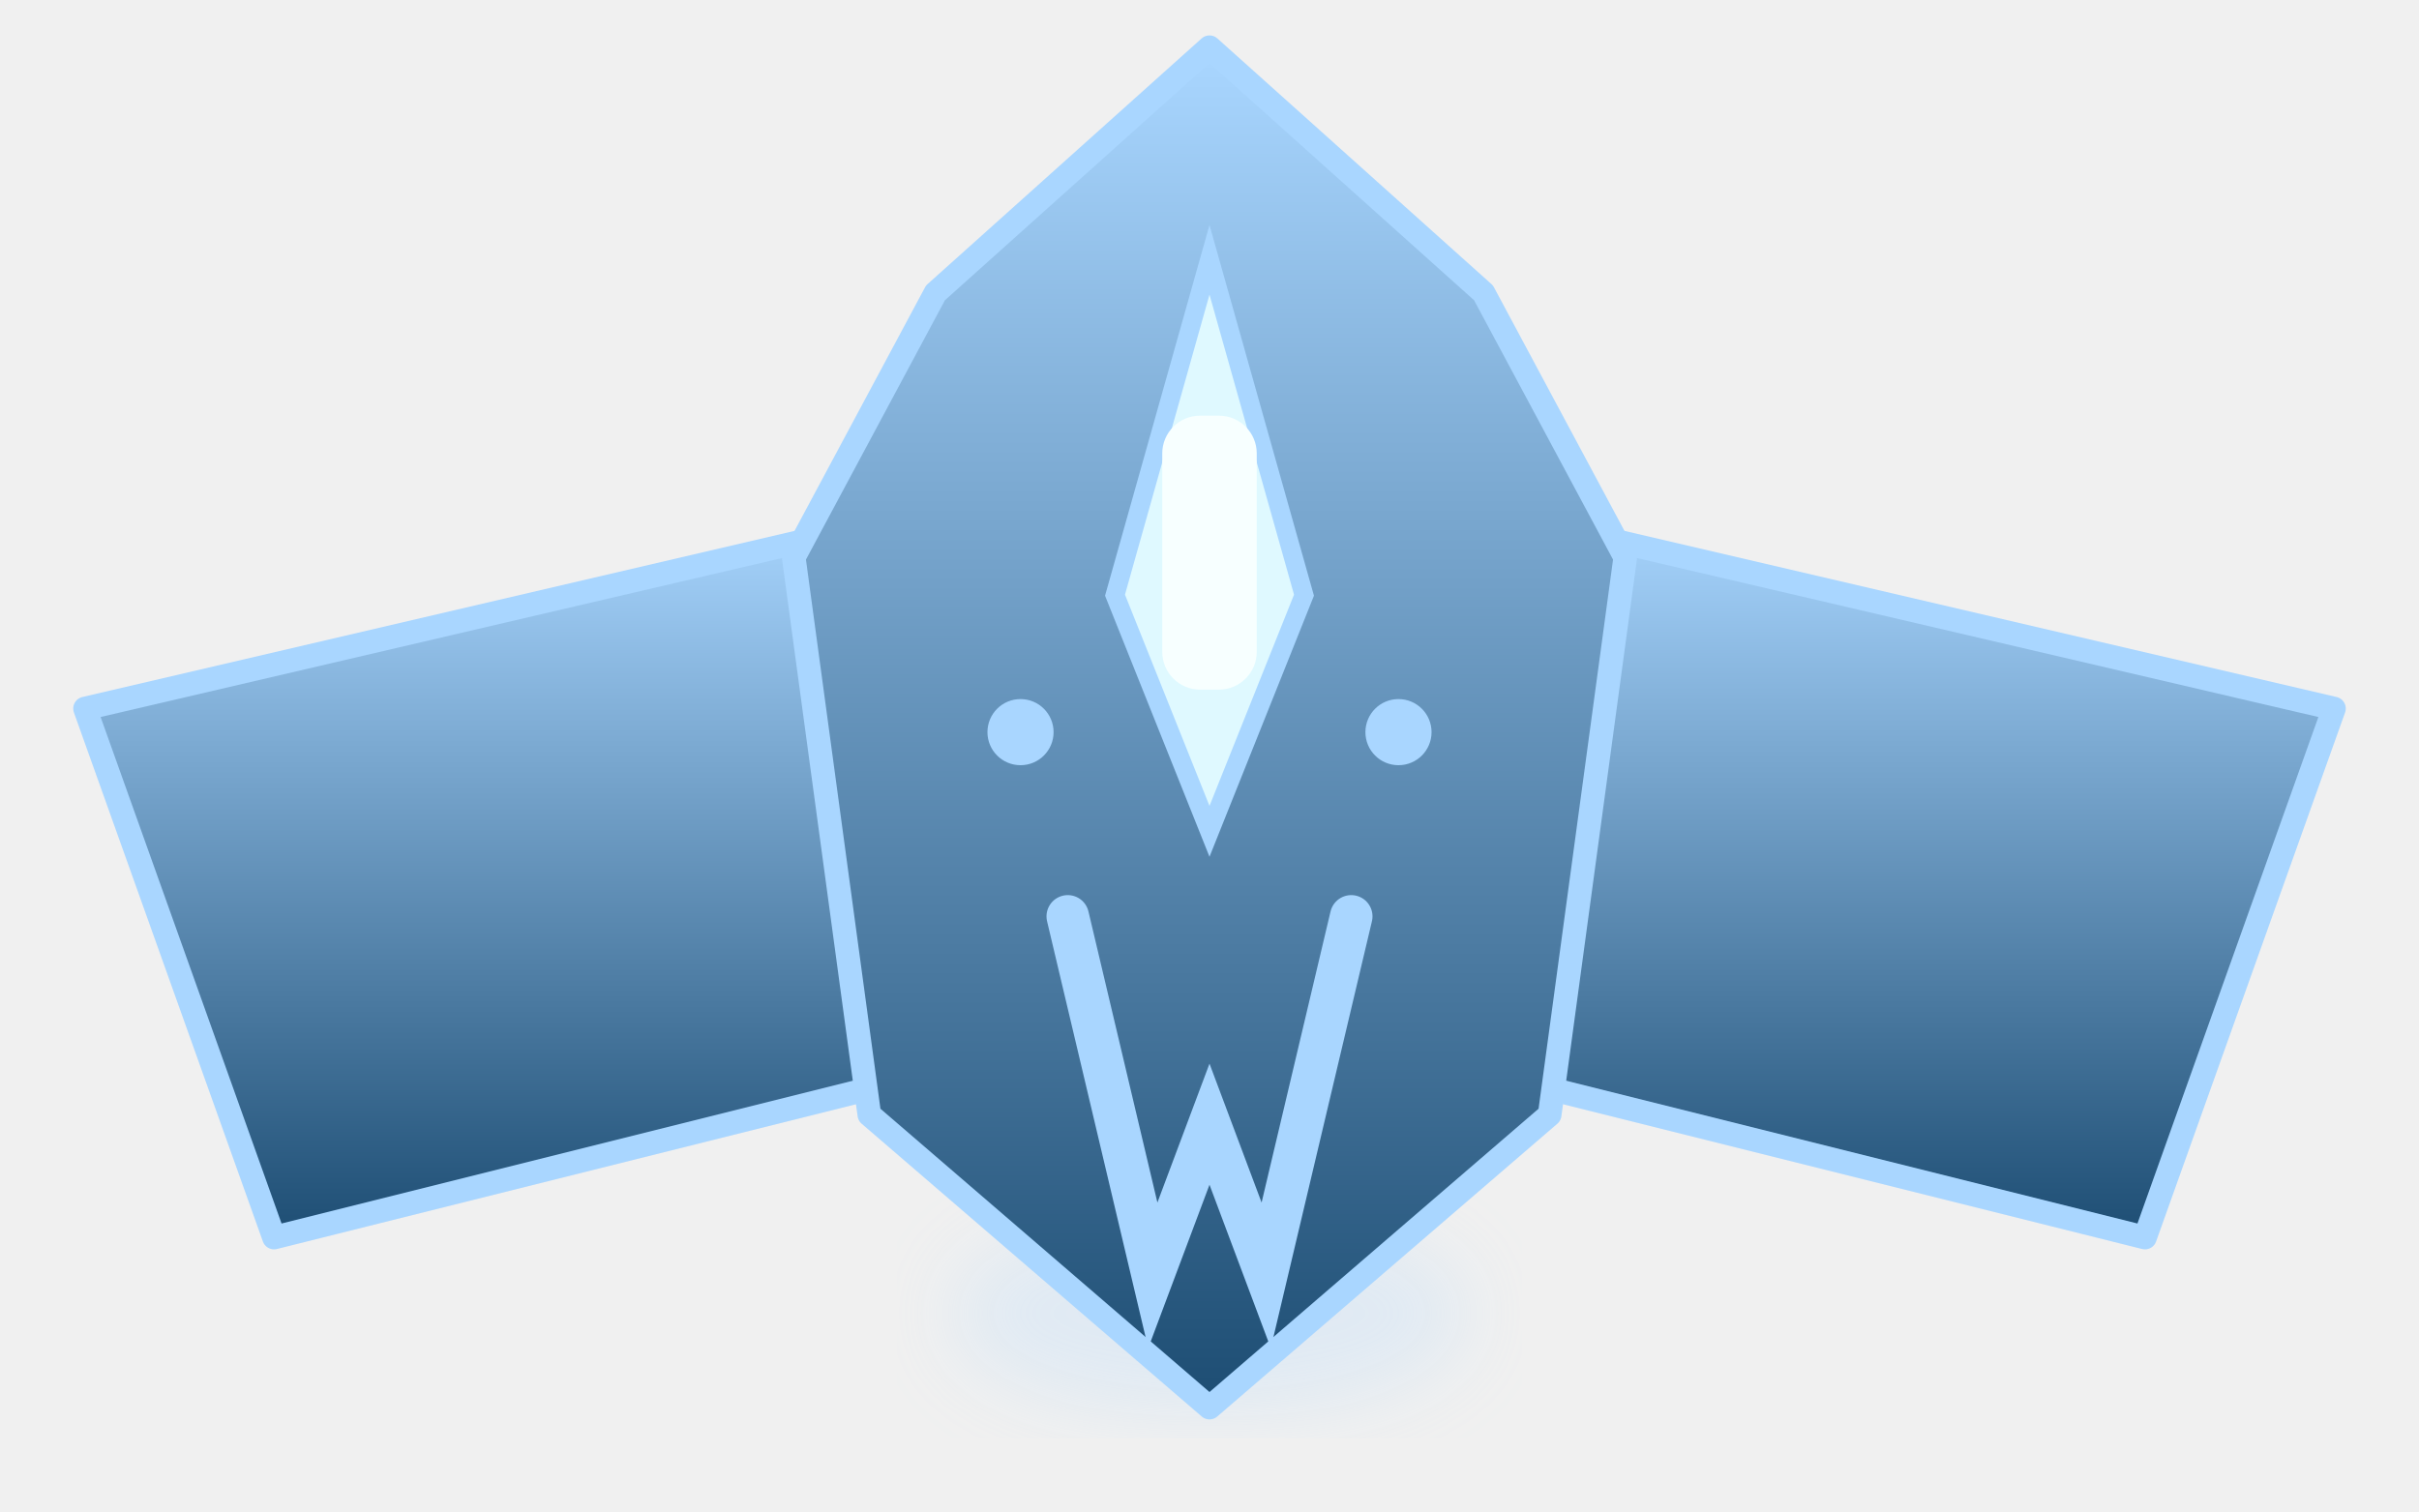
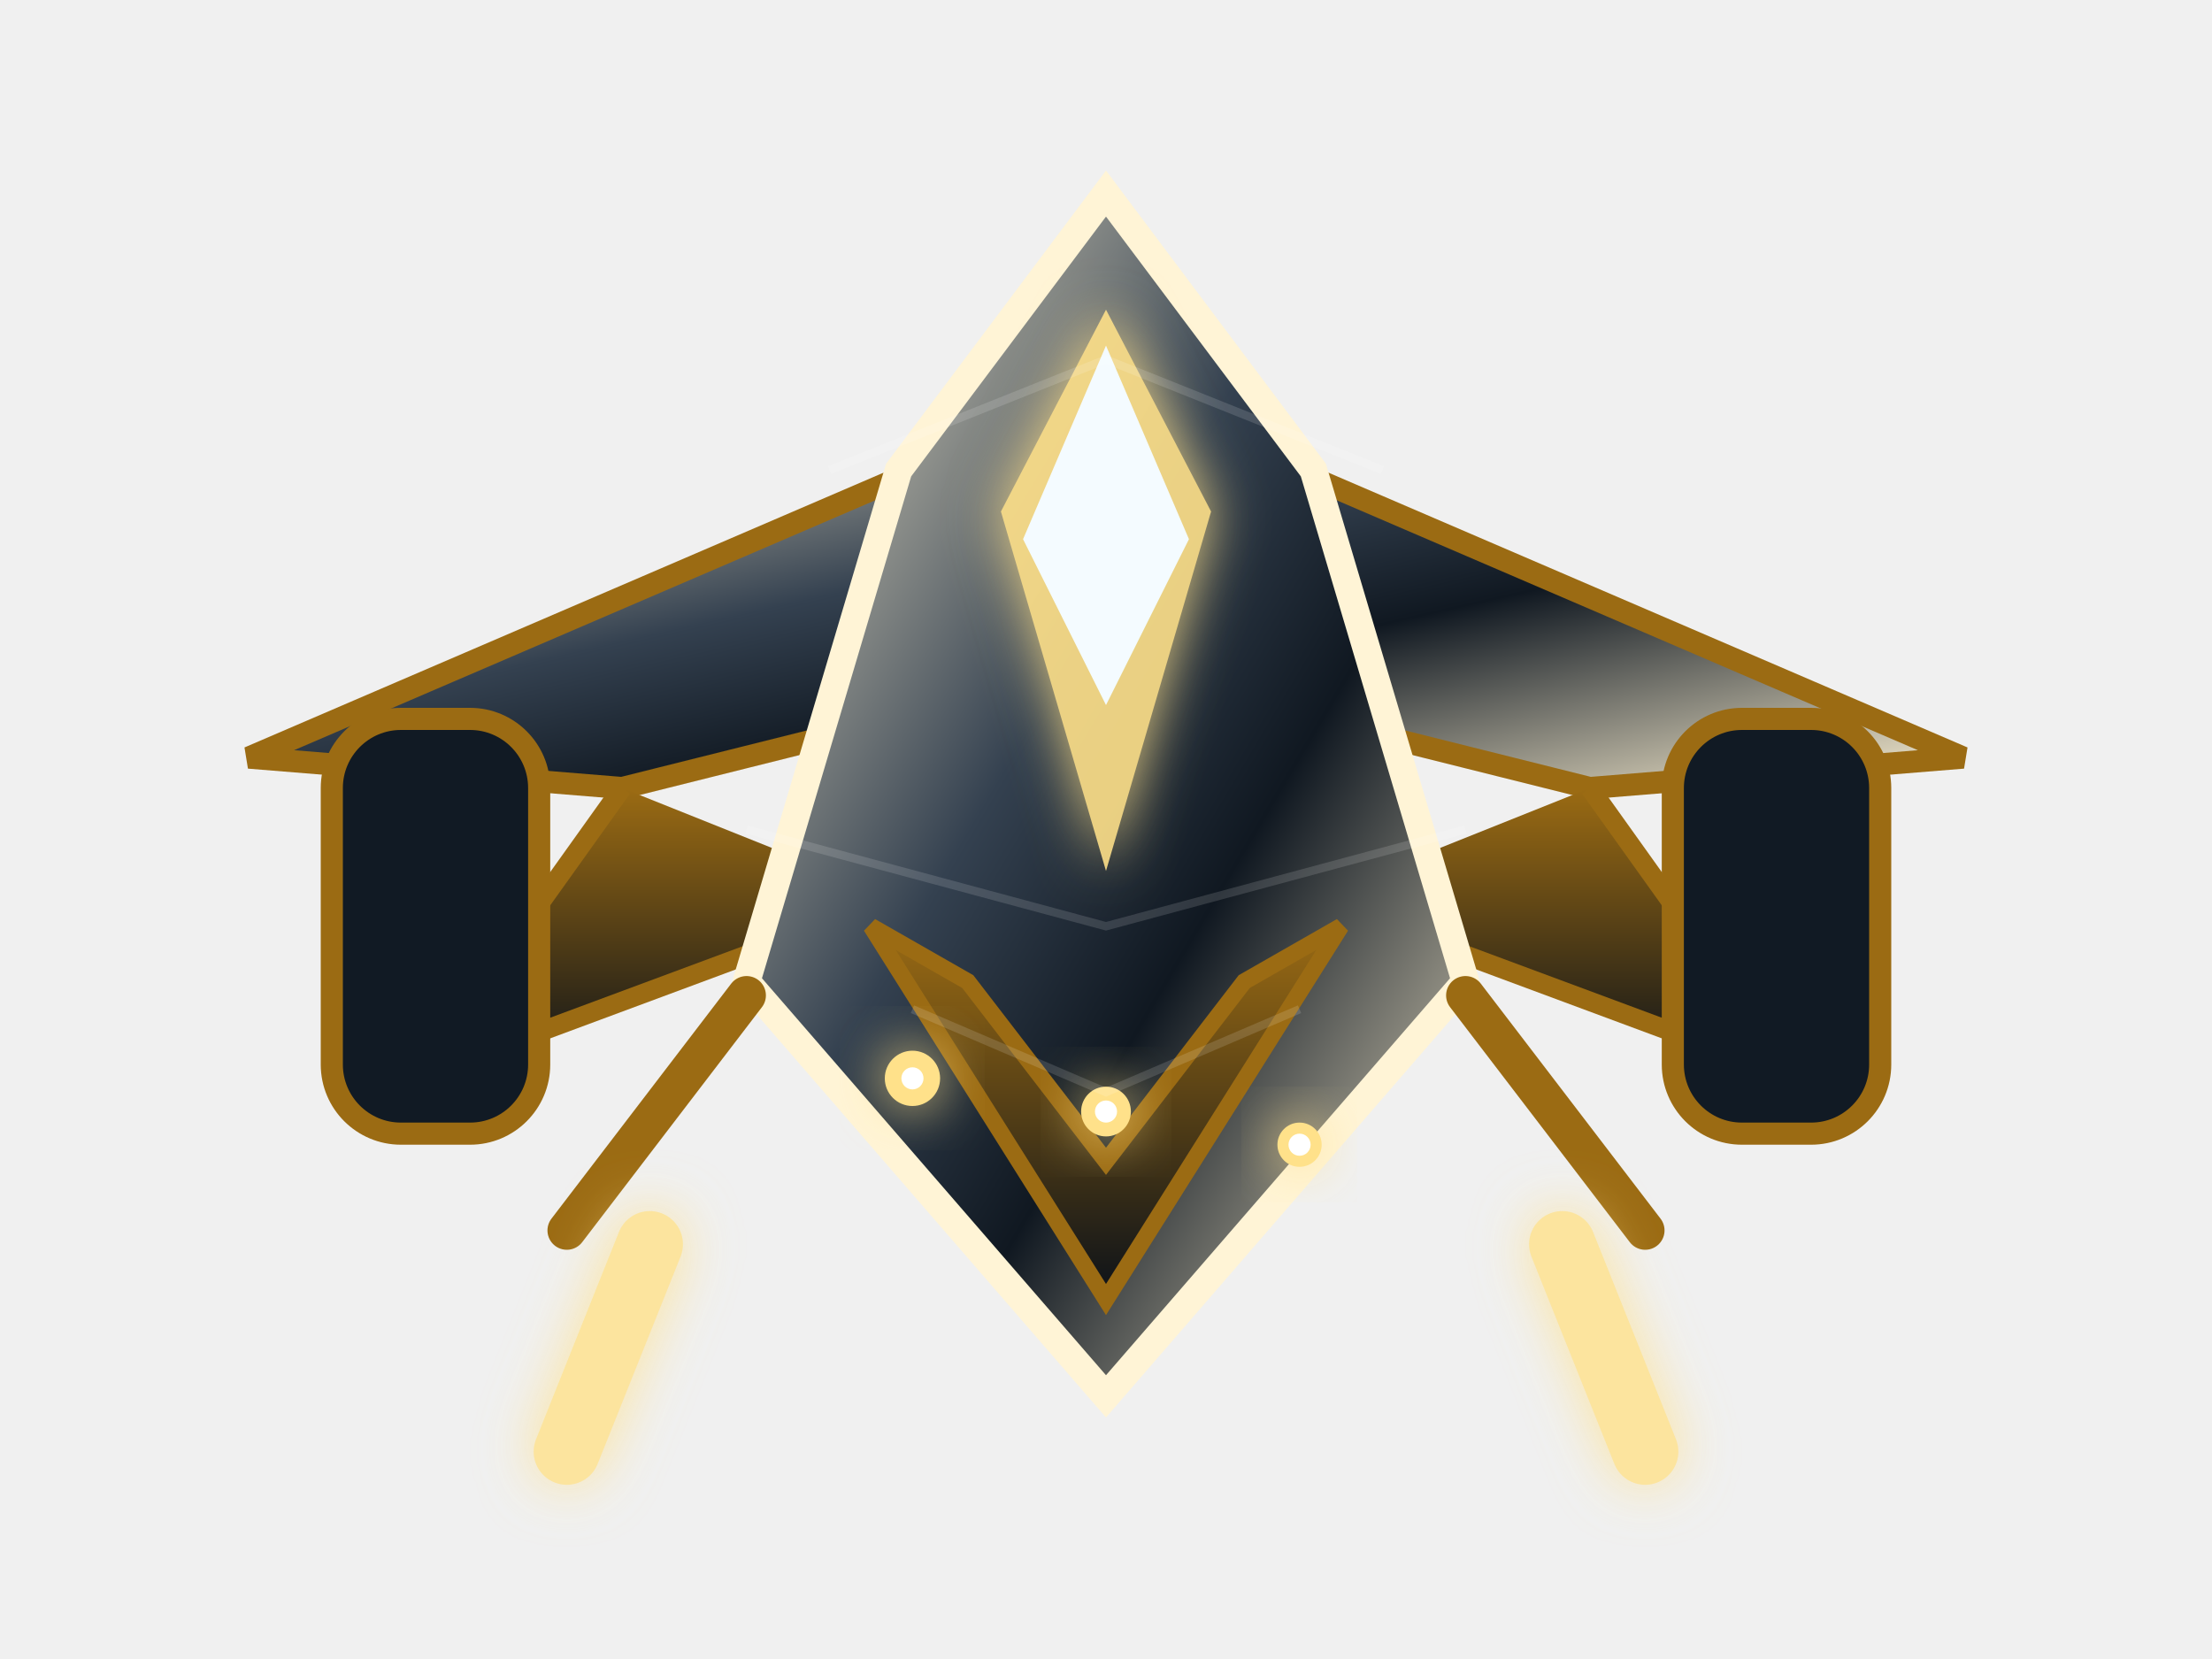
- <svg xmlns="http://www.w3.org/2000/svg" width="512" height="320" viewBox="0 0 512 320">
+ <svg xmlns="http://www.w3.org/2000/svg" viewBox="0 0 800 600">
  <defs>
-     <linearGradient id="h" x1="0" y1="0" x2="0" y2="1">
-       <stop stop-color="#a9d6ff" />
-       <stop offset="1" stop-color="#1d4d73" />
+     <filter id="gplayer6" x="-80%" y="-80%" width="260%" height="260%">
+       <feGaussianBlur stdDeviation="10" result="b" />
+       <feMerge>
+         <feMergeNode in="b" />
+         <feMergeNode in="SourceGraphic" />
+       </feMerge>
+     </filter>
+     <linearGradient id="gplayer6m" x1="0" y1="0" x2="1" y2="1">
+       <stop offset="0" stop-color="#fff4d6" />
+       <stop offset=".42" stop-color="#344150" />
+       <stop offset=".62" stop-color="#101821" />
+       <stop offset="1" stop-color="#fff4d6" />
    </linearGradient>
-     <filter id="g">
-       <feGaussianBlur stdDeviation="8" />
-     </filter>
+     <linearGradient id="gplayer6a" x1="0" y1="0" x2="0" y2="1">
+       <stop stop-color="#9b6b13" />
+       <stop offset="1" stop-color="#0b1119" />
+     </linearGradient>
+     <radialGradient id="gplayer6c">
+       <stop stop-color="#ffffff" />
+       <stop offset=".22" stop-color="#ffe18a" />
+       <stop offset=".7" stop-color="#ffe18a" stop-opacity=".55" />
+       <stop offset="1" stop-color="#ffe18a" stop-opacity="0" />
+     </radialGradient>
  </defs>
-   <ellipse cx="256" cy="278" rx="55" ry="22" fill="#a9d6ff" opacity=".22" filter="url(#g)" />
-   <g fill="url(#h)" stroke="#a9d6ff" stroke-width="5" stroke-linejoin="round">
-     <path d="M198 108 L18 150 L58 262 L210 224 Z" />
-     <path d="M198 108 L18 150 L58 262 L210 224 Z" transform="translate(512 0) scale(-1 1)" />
-     <path d="M256 10 L314 62 L344 118 L328 236 L256 298 L184 236 L168 118 L198 62 Z" />
+   <g>
+     <path d="M390 145 L90 274 L225 285 L365 250 Z M410 145 L710 274 L575 285 L435 250 Z" fill="url(#gplayer6m)" stroke="#9b6b13" stroke-width="8" />
+     <path d="M225 285 L150 390 L325 325 M575 285 L650 390 L475 325" fill="url(#gplayer6a)" stroke="#9b6b13" stroke-width="7" />
+     <rect x="120" y="260" width="75" height="150" rx="25" fill="#111a24" stroke="#9b6b13" stroke-width="8" />
+     <rect x="605" y="260" width="75" height="150" rx="25" fill="#111a24" stroke="#9b6b13" stroke-width="8" />
+     <path d="M400 70 L475 170 L530 355 L400 505 L270 355 L325 170 Z" fill="url(#gplayer6m)" stroke="#fff4d6" stroke-width="10" />
+     <path d="M400 112 L438 185 L400 315 L362 185 Z" fill="#ffe18a" opacity=".9" filter="url(#gplayer6)" />
+     <path d="M400 125 L430 195 L400 255 L370 195 Z" fill="#f4fbff" />
+     <path d="M315 335 L400 470 L485 335 L450 355 L400 420 L350 355 Z" fill="url(#gplayer6a)" stroke="#9b6b13" stroke-width="6" />
+     <circle cx="330" cy="390" r="10" fill="#ffe18a" filter="url(#gplayer6)" />
+     <circle cx="330" cy="390" r="4" fill="#fff" />
+     <circle cx="400" cy="402" r="9" fill="#ffe18a" filter="url(#gplayer6)" />
+     <circle cx="400" cy="402" r="4" fill="#fff" />
+     <circle cx="470" cy="414" r="8" fill="#ffe18a" filter="url(#gplayer6)" />
+     <circle cx="470" cy="414" r="4" fill="#fff" />
+     <path d="M270 360 L205 445 M530 360 L595 445" stroke="#9b6b13" stroke-width="14" stroke-linecap="round" />
+     <path d="M235 450 L205 525 M565 450 L595 525" stroke="#ffe18a" stroke-width="24" stroke-linecap="round" opacity=".8" filter="url(#gplayer6)" />
+     <g opacity=".75" fill="none" stroke="#ffffff" stroke-opacity=".18" stroke-width="3">
+       <path d="M300 170 L400 130 L500 170" />
+       <path d="M270 300 L400 335 L530 300" />
+       <path d="M330 365 L400 395 L470 365" />
+     </g>
  </g>
-   <path d="M256 55 L276 126 L256 176 L236 126 Z" fill="#dff9ff" stroke="#a9d6ff" stroke-width="4" />
-   <rect x="246" y="88" width="20" height="58" rx="8" fill="#f7ffff" />
-   <path d="M226 194 L244 270 L256 238 L268 270 L286 194" fill="none" stroke="#a9d6ff" stroke-width="9" stroke-linecap="round" />
-   <circle cx="216" cy="155" r="7" fill="#a9d6ff" />
-   <circle cx="296" cy="155" r="7" fill="#a9d6ff" />
</svg>
